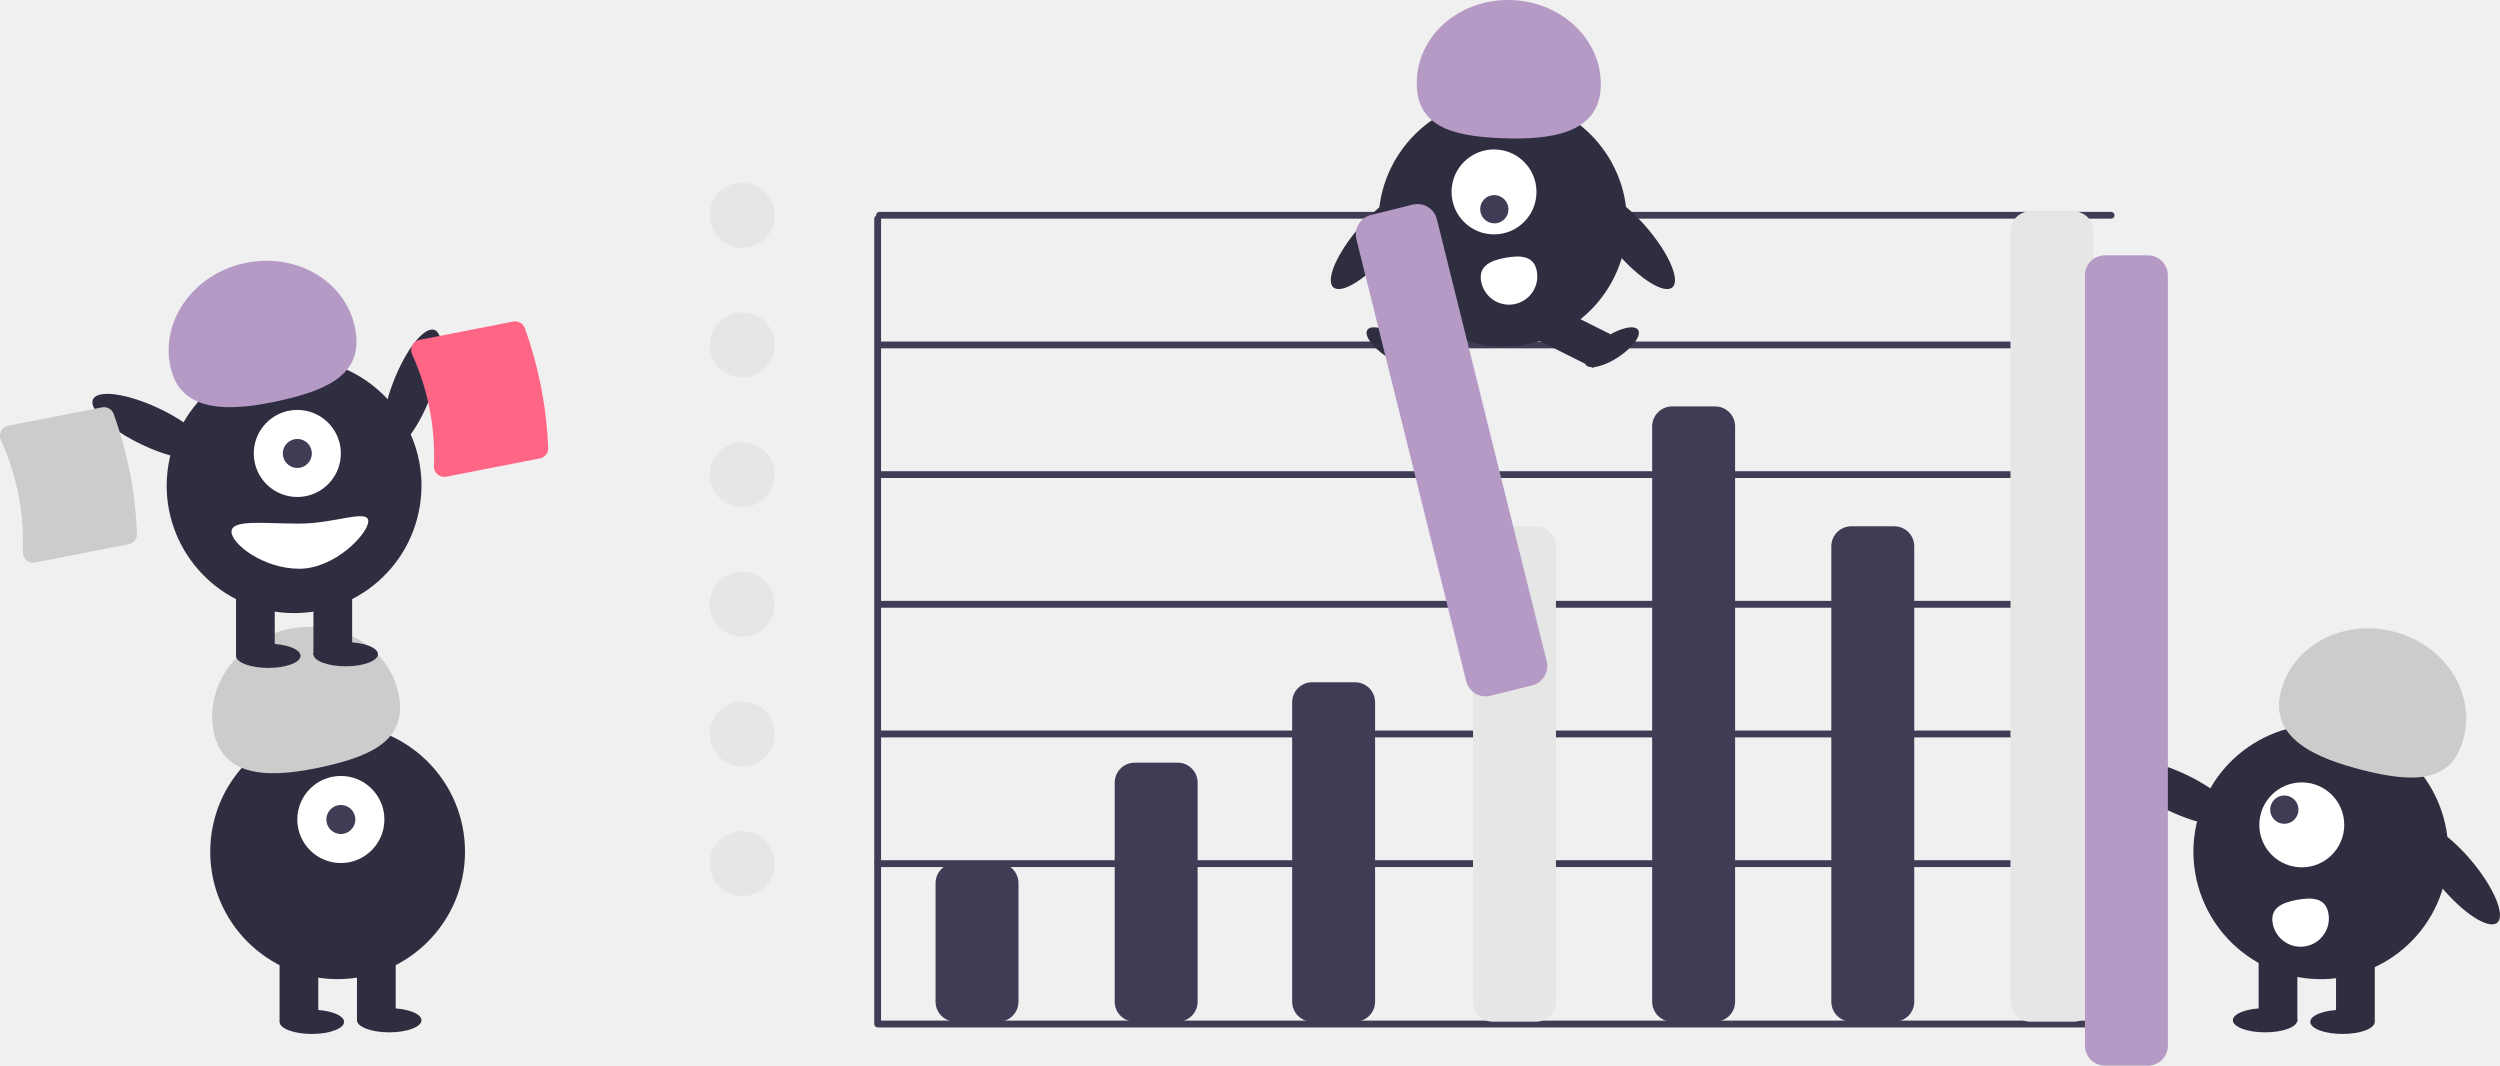
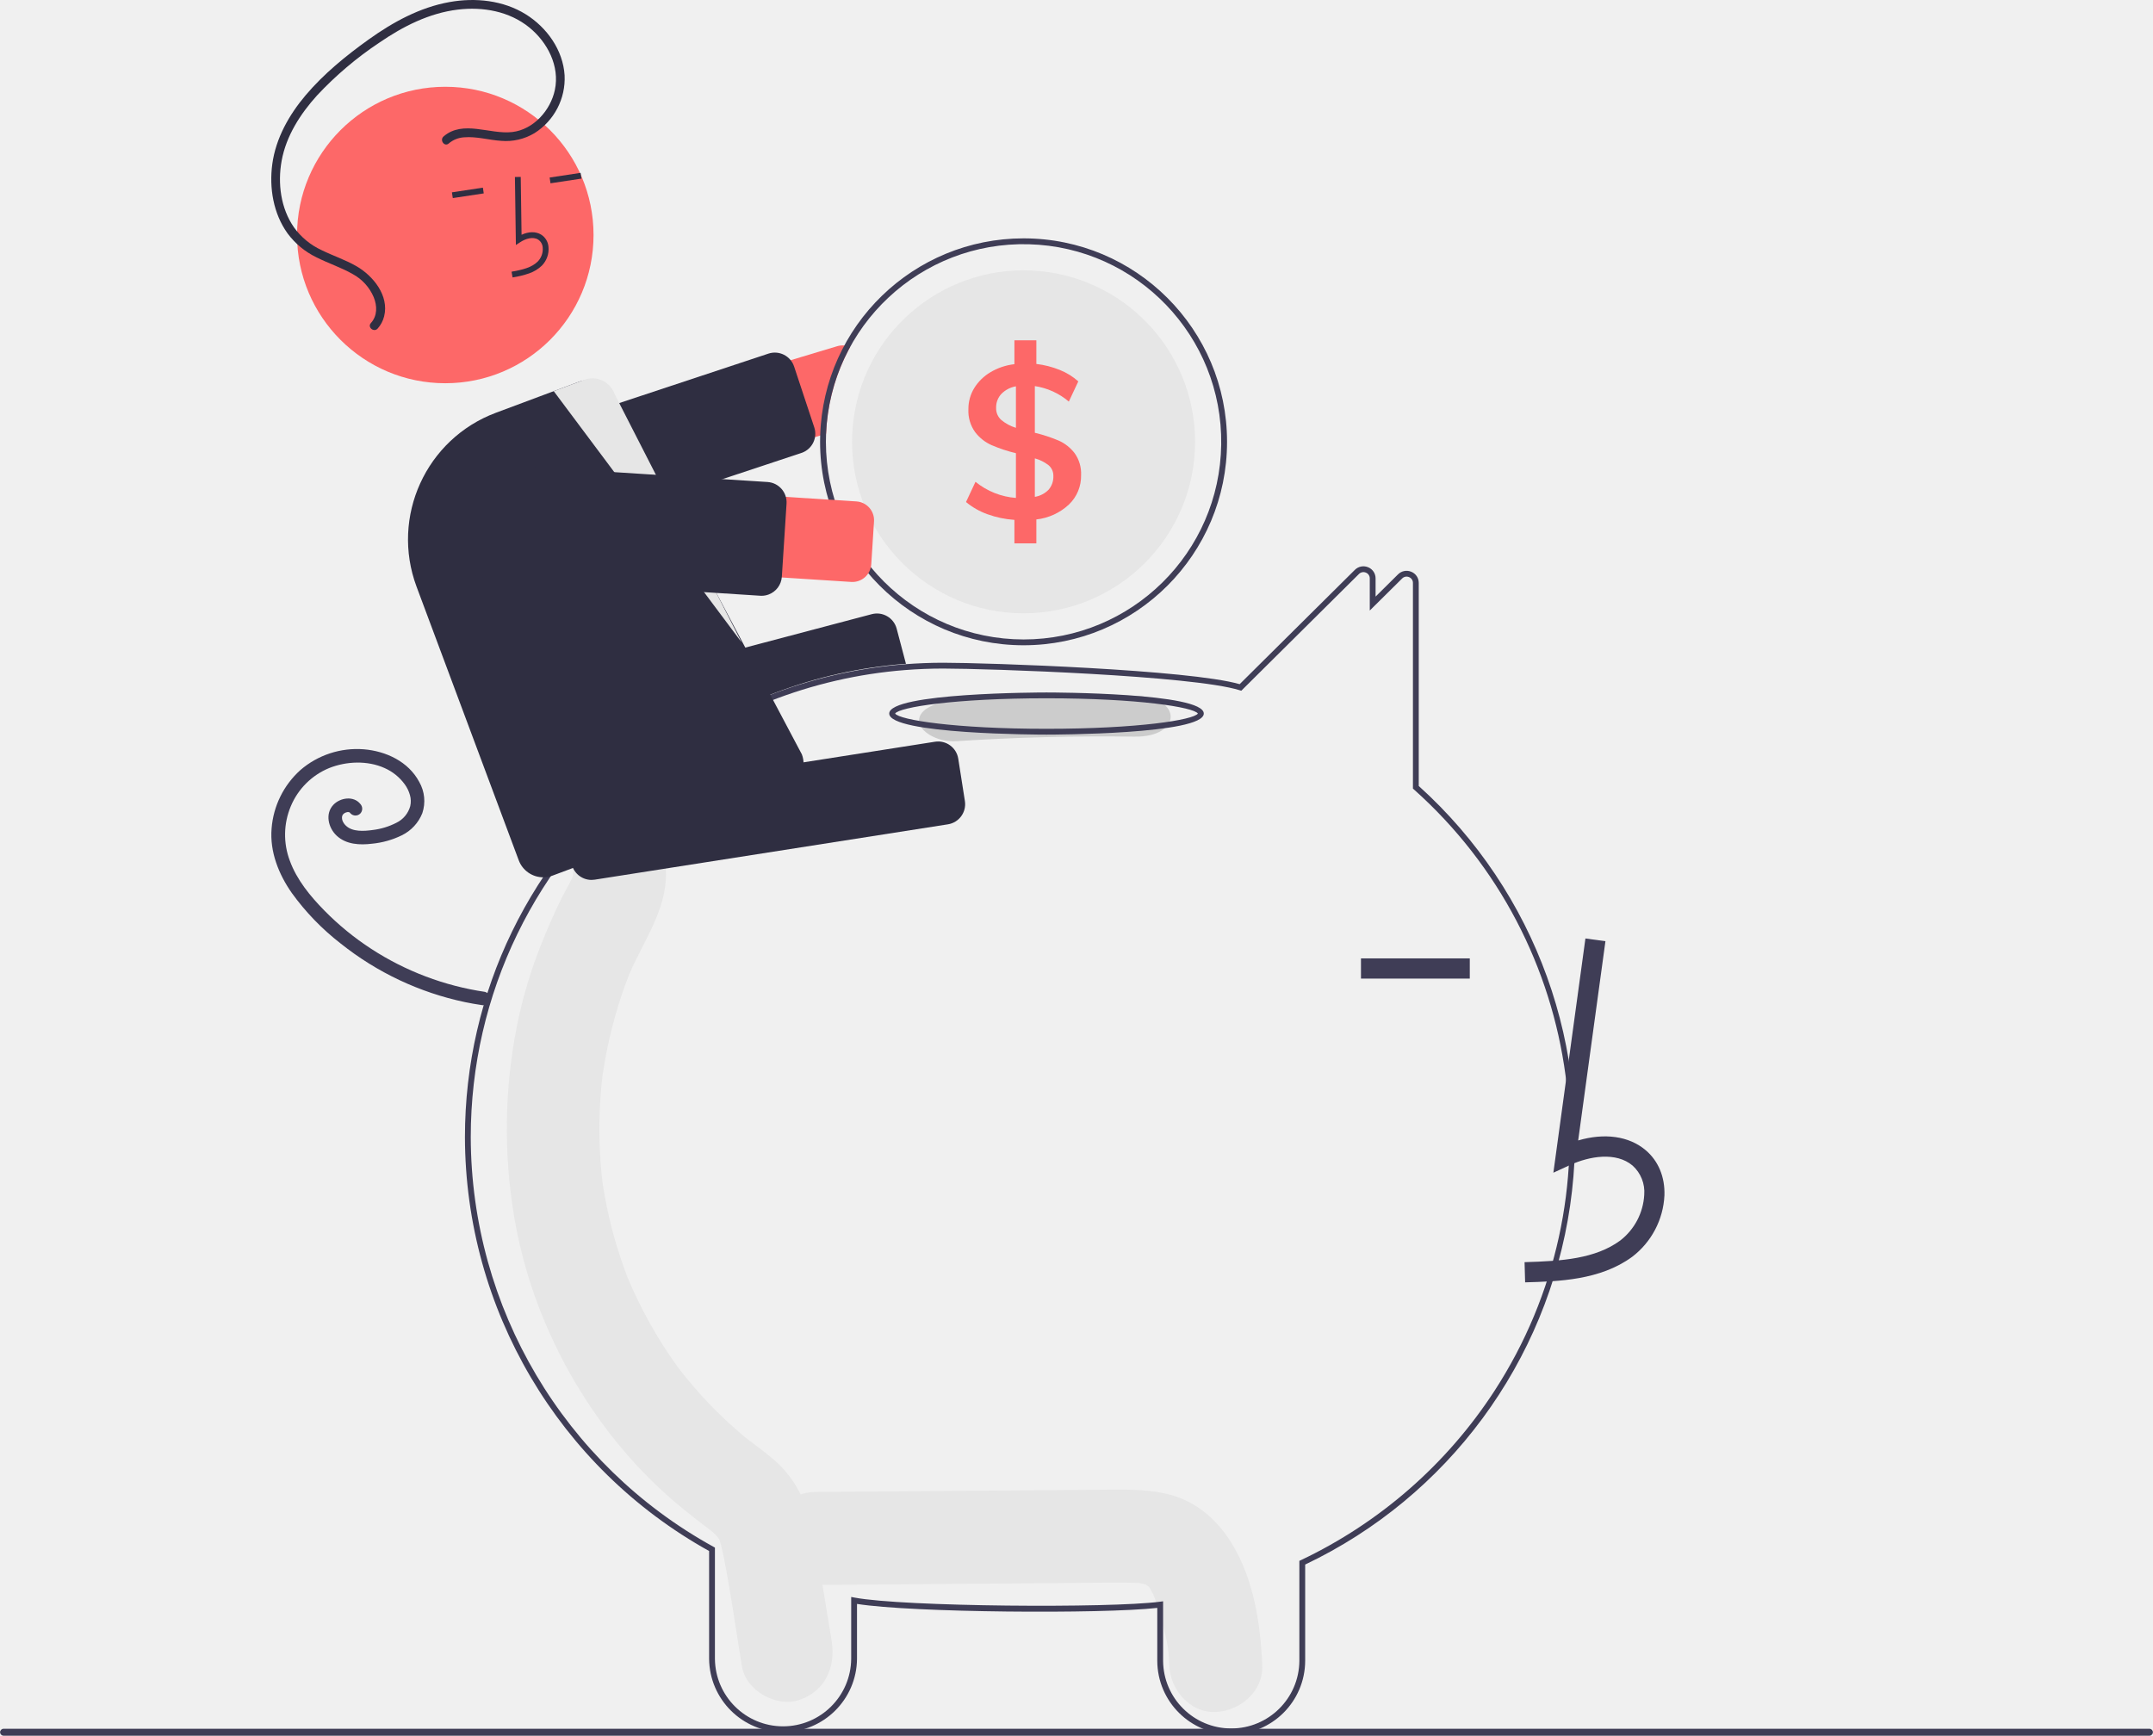
- <svg xmlns="http://www.w3.org/2000/svg" id="aff40d89-77de-4835-bbf1-69878b2c71b2" data-name="Layer 1" width="845.197" height="360.271" viewBox="0 0 845.197 360.271">
-   <path d="M890.595,617.218H474.118a1.154,1.154,0,0,1-1.154-1.154V343.797a1.154,1.154,0,0,1,2.307,0V614.911H890.595a1.154,1.154,0,0,1,0,2.307Z" transform="translate(-177.4015 -269.8646)" fill="#3f3d56" />
-   <path d="M890.595,562.995H474.118a1.154,1.154,0,0,1,0-2.307H890.595a1.154,1.154,0,0,1,0,2.307Z" transform="translate(-177.4015 -269.8646)" fill="#3f3d56" />
-   <path d="M891.172,519.156H474.695a1.154,1.154,0,0,1,0-2.307H891.172a1.154,1.154,0,0,1,0,2.307Z" transform="translate(-177.4015 -269.8646)" fill="#3f3d56" />
-   <path d="M891.172,475.316H474.695a1.154,1.154,0,0,1,0-2.307H891.172a1.154,1.154,0,0,1,0,2.307Z" transform="translate(-177.4015 -269.8646)" fill="#3f3d56" />
-   <path d="M891.172,431.476H474.695a1.154,1.154,0,0,1,0-2.307H891.172a1.154,1.154,0,0,1,0,2.307Z" transform="translate(-177.4015 -269.8646)" fill="#3f3d56" />
-   <path d="M891.172,387.637H474.695a1.154,1.154,0,0,1,0-2.307H891.172a1.154,1.154,0,0,1,0,2.307Z" transform="translate(-177.4015 -269.8646)" fill="#3f3d56" />
-   <path d="M891.172,343.797H474.695a1.154,1.154,0,0,1,0-2.307H891.172a1.154,1.154,0,0,1,0,2.307Z" transform="translate(-177.4015 -269.8646)" fill="#3f3d56" />
-   <path d="M514.983,615.27H500.439a6.752,6.752,0,0,1-6.745-6.745V568.414a6.752,6.752,0,0,1,6.745-6.745h14.544a6.752,6.752,0,0,1,6.745,6.745V608.525A6.752,6.752,0,0,1,514.983,615.27Z" transform="translate(-177.4015 -269.8646)" fill="#3f3d56" />
-   <path d="M575.551,615.27H561.007a6.752,6.752,0,0,1-6.745-6.745V534.452a6.752,6.752,0,0,1,6.745-6.745h14.544a6.752,6.752,0,0,1,6.745,6.745V608.525A6.752,6.752,0,0,1,575.551,615.27Z" transform="translate(-177.4015 -269.8646)" fill="#3f3d56" />
-   <path d="M696.686,615.27H682.143a6.753,6.753,0,0,1-6.745-6.745V454.537a6.753,6.753,0,0,1,6.745-6.745h14.543a6.753,6.753,0,0,1,6.745,6.745V608.525A6.753,6.753,0,0,1,696.686,615.27Z" transform="translate(-177.4015 -269.8646)" fill="#e6e6e6" />
-   <path d="M635.542,615.27H620.998a6.753,6.753,0,0,1-6.745-6.745V507.269a6.753,6.753,0,0,1,6.745-6.745h14.543a6.753,6.753,0,0,1,6.745,6.745V608.525A6.753,6.753,0,0,1,635.542,615.27Z" transform="translate(-177.4015 -269.8646)" fill="#3f3d56" />
-   <path d="M757.254,615.27H742.711a6.753,6.753,0,0,1-6.745-6.745V414.009a6.753,6.753,0,0,1,6.745-6.745h14.544a6.753,6.753,0,0,1,6.745,6.745V608.525A6.753,6.753,0,0,1,757.254,615.27Z" transform="translate(-177.4015 -269.8646)" fill="#3f3d56" />
-   <path d="M817.823,615.27H803.279a6.753,6.753,0,0,1-6.745-6.745V454.537a6.753,6.753,0,0,1,6.745-6.745h14.544a6.753,6.753,0,0,1,6.745,6.745V608.525A6.753,6.753,0,0,1,817.823,615.27Z" transform="translate(-177.4015 -269.8646)" fill="#3f3d56" />
-   <path d="M878.39,615.27H863.847A6.753,6.753,0,0,1,857.102,608.525V348.062a6.753,6.753,0,0,1,6.745-6.745h14.543a6.753,6.753,0,0,1,6.745,6.745V608.525A6.753,6.753,0,0,1,878.39,615.27Z" transform="translate(-177.4015 -269.8646)" fill="#e6e6e6" />
-   <circle cx="508.038" cy="75.159" r="42.012" fill="#2f2e41" />
-   <rect x="650.664" y="377.07" width="22.868" height="12.763" transform="translate(-279.016 67.19549) rotate(-26.60099)" fill="#2f2e41" />
-   <ellipse cx="648.548" cy="387.264" rx="3.989" ry="10.636" transform="translate(-209.1668 445.6714) rotate(-56.60122)" fill="#2f2e41" />
-   <rect x="702.4" y="372.018" width="12.763" height="22.868" transform="translate(-128.8564 575.6413) rotate(-63.39901)" fill="#2f2e41" />
-   <ellipse cx="722.331" cy="387.264" rx="10.636" ry="3.989" transform="translate(-271.2902 191.7049) rotate(-33.39878)" fill="#2f2e41" />
-   <circle cx="505.097" cy="64.882" r="14.359" fill="#fff" />
-   <ellipse cx="682.597" cy="340.6" rx="4.766" ry="4.8" transform="translate(-218.3142 312.5636) rotate(-45)" fill="#3f3d56" />
-   <path d="M718.581,299.318c.632-15.554-12.773-28.728-29.941-29.425s-31.597,11.346-32.229,26.9,11.302,19.087,28.47,19.785S717.949,314.872,718.581,299.318Z" transform="translate(-177.4015 -269.8646)" fill="#b59ac5" />
-   <ellipse cx="729.115" cy="351.084" rx="6.594" ry="21.006" transform="translate(-230.1947 289.7572) rotate(-40.64516)" fill="#2f2e41" />
-   <ellipse cx="641.881" cy="351.084" rx="21.006" ry="6.594" transform="translate(-220.0119 339.5652) rotate(-49.35484)" fill="#2f2e41" />
-   <path d="M696.978,361.58a9.572,9.572,0,0,1-18.835,3.429l-.003-.018c-.942-5.202,3.08-7.043,8.283-7.985S696.036,356.378,696.978,361.58Z" transform="translate(-177.4015 -269.8646)" fill="#fff" />
-   <ellipse cx="1007.831" cy="565.299" rx="6.76" ry="21.534" transform="translate(-305.2117 508.9902) rotate(-39.93837)" fill="#2f2e41" />
-   <circle cx="962.024" cy="557.821" r="43.067" transform="translate(-48.79241 1024.214) rotate(-71.56504)" fill="#2f2e41" />
-   <rect x="789.767" y="321.756" width="13.084" height="23.442" fill="#2f2e41" />
-   <rect x="763.6" y="321.756" width="13.084" height="23.442" fill="#2f2e41" />
-   <ellipse cx="791.948" cy="345.471" rx="10.903" ry="4.089" fill="#2f2e41" />
-   <ellipse cx="765.78" cy="344.926" rx="10.903" ry="4.089" fill="#2f2e41" />
-   <path d="M948.501,503.685c3.846-15.487,20.821-24.601,37.915-20.356s27.834,20.24,23.989,35.727-16.604,15.537-33.698,11.292S944.655,519.172,948.501,503.685Z" transform="translate(-177.4015 -269.8646)" fill="#ccc" />
-   <ellipse cx="913.516" cy="537.838" rx="6.76" ry="21.534" transform="translate(-141.3057 862.8808) rotate(-64.62574)" fill="#2f2e41" />
-   <circle cx="778.184" cy="278.869" r="14.359" fill="#fff" />
-   <circle cx="772.282" cy="273.723" r="4.786" fill="#3f3d56" />
-   <path d="M964.593,578.649a9.572,9.572,0,0,1-18.835,3.429l-.003-.018c-.942-5.202,3.08-7.043,8.283-7.985S963.651,573.447,964.593,578.649Z" transform="translate(-177.4015 -269.8646)" fill="#fff" />
-   <path d="M903.565,630.135H889.022a6.753,6.753,0,0,1-6.745-6.745V362.928a6.753,6.753,0,0,1,6.745-6.745h14.543a6.753,6.753,0,0,1,6.745,6.745V623.391A6.753,6.753,0,0,1,903.565,630.135Z" transform="translate(-177.4015 -269.8646)" fill="#b59ac5" />
-   <circle cx="114.144" cy="287.957" r="43.067" fill="#2f2e41" />
-   <rect x="94.519" y="321.756" width="13.084" height="23.442" fill="#2f2e41" />
-   <rect x="120.686" y="321.756" width="13.084" height="23.442" fill="#2f2e41" />
-   <ellipse cx="105.422" cy="345.471" rx="10.903" ry="4.089" fill="#2f2e41" />
-   <ellipse cx="131.589" cy="344.926" rx="10.903" ry="4.089" fill="#2f2e41" />
-   <circle cx="115.235" cy="277.054" r="14.719" fill="#fff" />
-   <circle cx="115.235" cy="277.054" r="4.906" fill="#3f3d56" />
-   <path d="M249.769,517.77c-3.477-15.574,7.639-31.31,24.829-35.149s33.944,5.675,37.422,21.249-7.915,21.318-25.105,25.156S253.246,533.344,249.769,517.77Z" transform="translate(-177.4015 -269.8646)" fill="#ccc" />
-   <ellipse cx="316.634" cy="401.549" rx="21.534" ry="6.76" transform="translate(-348.8993 284.0852) rotate(-69.08217)" fill="#2f2e41" />
-   <circle cx="276.826" cy="434.071" r="43.067" transform="translate(-373.3838 367.9278) rotate(-80.78252)" fill="#2f2e41" />
-   <rect x="79.799" y="198.006" width="13.084" height="23.442" fill="#2f2e41" />
-   <rect x="105.967" y="198.006" width="13.084" height="23.442" fill="#2f2e41" />
-   <ellipse cx="90.702" cy="221.72" rx="10.903" ry="4.089" fill="#2f2e41" />
-   <ellipse cx="116.87" cy="221.175" rx="10.903" ry="4.089" fill="#2f2e41" />
-   <circle cx="277.917" cy="423.168" r="14.719" transform="translate(-189.7116 -261.5185) rotate(-1.68323)" fill="#fff" />
-   <circle cx="100.515" cy="153.303" r="4.906" fill="#3f3d56" />
-   <path d="M235.05,394.019c-3.477-15.574,7.639-31.31,24.829-35.149s33.944,5.675,37.422,21.249-7.915,21.318-25.105,25.156S238.527,409.593,235.05,394.019Z" transform="translate(-177.4015 -269.8646)" fill="#b59ac5" />
-   <ellipse cx="228.318" cy="414.087" rx="6.76" ry="21.534" transform="translate(-421.0639 173.0663) rotate(-64.62574)" fill="#2f2e41" />
-   <path d="M255.672,449.608c0,4.215,10.853,12.539,22.897,12.539s23.335-11.867,23.335-16.082-11.292.818-23.335.818S255.672,445.393,255.672,449.608Z" transform="translate(-177.4015 -269.8646)" fill="#fff" />
-   <path d="M695.389,501.577l-14.114,3.507a6.753,6.753,0,0,1-8.172-4.919l-37.137-149.443a6.753,6.753,0,0,1,4.919-8.172l14.114-3.507a6.753,6.753,0,0,1,8.172,4.919l37.137,149.443A6.753,6.753,0,0,1,695.389,501.577Z" transform="translate(-177.4015 -269.8646)" fill="#b59ac5" />
-   <path d="M359.938,424.84l-31.701,6.188a3.44,3.44,0,0,1-2.92-.772,3.498,3.498,0,0,1-1.217-2.82,82.894,82.894,0,0,0-7.376-37.786,3.499,3.499,0,0,1,.067-3.071,3.44,3.44,0,0,1,2.415-1.814l31.701-6.188a3.485,3.485,0,0,1,3.928,2.209,135.693,135.693,0,0,1,7.911,40.529A3.485,3.485,0,0,1,359.938,424.84Z" transform="translate(-177.4015 -269.8646)" fill="#ff6584" />
-   <path d="M220.938,453.84l-31.701,6.188a3.44,3.44,0,0,1-2.92-.772,3.498,3.498,0,0,1-1.217-2.82,82.894,82.894,0,0,0-7.376-37.786,3.499,3.499,0,0,1,.067-3.071,3.44,3.44,0,0,1,2.415-1.814l31.701-6.188a3.485,3.485,0,0,1,3.928,2.209,135.693,135.693,0,0,1,7.911,40.529A3.485,3.485,0,0,1,220.938,453.84Z" transform="translate(-177.4015 -269.8646)" fill="#ccc" />
-   <circle cx="250.924" cy="72.779" r="11" fill="#e6e6e6" />
-   <circle cx="250.924" cy="116.619" r="11" fill="#e6e6e6" />
-   <circle cx="250.924" cy="160.458" r="11" fill="#e6e6e6" />
-   <circle cx="250.924" cy="204.298" r="11" fill="#e6e6e6" />
-   <circle cx="250.924" cy="248.138" r="11" fill="#e6e6e6" />
-   <circle cx="250.924" cy="291.977" r="11" fill="#e6e6e6" />
+ <svg xmlns="http://www.w3.org/2000/svg" id="b5c524f0-66c4-4225-a3aa-c25cef687e0c" data-name="Layer 1" width="740.675" height="597.175" viewBox="0 0 740.675 597.175">
+   <path d="M651.612,679.719c-5.122-7.172-12.055-12.419-20.771-14.383-7.601-1.713-15.416-1.421-23.142-1.361l-97.692.753c-8.367.065-16.389,7.313-16,16,.386,8.614,7.032,16.069,16,16q42.926-.331,85.851-.662c6.747-.052,13.497-.174,20.244-.152,1.515.005,3.024.085,4.538.102.367.004.631.001.818-.007.047.014.086.027.147.044.79.217,1.6.366,2.394.572-.278.008.515.503.914.671.055.108.171.299.366.595.272.51,1.077,2.059,1.11,2.01a71.762,71.762,0,0,1,2.987,9.393c1.859,7.047,2.268,8.52,2.536,15.132.338,8.352,7.117,16.398,16,16,8.379-.375,16.363-7.042,16-16C663.3,709.333,660.651,692.377,651.612,679.719Z" transform="translate(-229.6623 -151.4124)" fill="#e6e6e6" />
+   <path d="M515.749,715.825c-1.835-11.12-3.635-22.246-5.505-33.36-1.898-11.274-5.774-21.598-14.548-28.997-2.344-1.977-4.775-3.823-7.216-5.663-.858-.647-1.715-1.295-2.563-1.956-.051-.04-.083-.064-.127-.099-.093-.08-.205-.176-.355-.303-3.657-3.095-7.19-6.327-10.556-9.763q-4.483-4.577-8.575-9.545-1.022-1.241-2.019-2.504c-.114-.145-.729-.94-1.135-1.459-.377-.519-1.066-1.457-1.182-1.621q-1.164-1.646-2.286-3.322a156.126,156.126,0,0,1-13.187-24.115q-.547-1.251-1.068-2.517c-.093-.258-.214-.588-.374-1.029-.741-2.038-1.481-4.074-2.159-6.137q-2.16-6.571-3.714-13.336-.768-3.34-1.383-6.715-.317-1.735-.593-3.478c-.03-.193-.21-1.446-.316-2.154-.078-.712-.224-1.972-.243-2.166q-.176-1.756-.312-3.516-.307-3.96-.415-7.933-.185-7.061.253-14.122c.166-2.645.402-5.282.693-7.915.018-.162.031-.29.044-.406.018-.118.038-.251.062-.417.215-1.455.442-2.908.695-4.356a159.294,159.294,0,0,1,3.739-16.313q1.088-3.809,2.363-7.555.568-1.663,1.173-3.314c-.026.071,1.182-3.016,1.198-3.119,4.795-11.329,12.638-21.657,12.648-34.526.007-8.713-7.364-17.06-16-16.657a16.625,16.625,0,0,0-16,16.657c0,.196-.001.363-.001.525-.081.271-.148.498-.208.698-.935,2.032-2.081,3.963-3.107,5.944-2.811,5.423-5.209,11.025-7.488,16.708a159.825,159.825,0,0,0-8.529,28.628,182.098,182.098,0,0,0-.968,65.04c6.204,37.813,26.662,74.009,55.103,98.339,2.468,2.111,4.997,4.152,7.549,6.151,1.056.827,2.121,1.639,3.191,2.446.506.381,2.602,2.034,1.68,1.233,1.982,1.692,2.817,2.543,3.326,3.789.074.288.174.678.311,1.211.359,1.405.7,2.808.983,4.233,2.476,12.451,4.196,25.112,6.264,37.644,1.421,8.611,12.022,14.215,19.682,11.634C513.49,733.312,517.272,725.051,515.749,715.825Z" transform="translate(-229.6623 -151.4124)" fill="#e6e6e6" />
+   <path d="M653.23,748.12a25.374,25.374,0,0,1-25.44-25.25V704.619c-19.109,2.139-84.543,1.644-103.3-1.37v18.892a25.441,25.441,0,0,1-50.88,0v-37.092a163.307,163.307,0,0,1-84-142.388c0-49.83,22.583-96.314,61.959-127.534a164.075,164.075,0,0,1,89.323-35.173c4.427-.347,8.881-.523,13.239-.523,15.352,0,84.619,2.372,101.998,7.372L695.756,347.48a4.16,4.16,0,0,1,4.55-.907,4.1,4.1,0,0,1,2.584,3.847v6.252l7.716-7.642a4.151,4.151,0,0,1,4.546-.908,4.102,4.102,0,0,1,2.587,3.848v69.865a162.759,162.759,0,0,1-39.07,267.866v33.169A25.374,25.374,0,0,1,653.23,748.12ZM629.79,702.351v20.52a23.441,23.441,0,0,0,46.88,0V688.438l.571-.271a162.456,162.456,0,0,0,66.531-58.182,160.325,160.325,0,0,0-27.699-206.96l-.332-.298V351.97a2.103,2.103,0,0,0-1.342-1.996,2.149,2.149,0,0,0-2.381.473l-11.127,11.021V350.42a2.103,2.103,0,0,0-1.342-1.996,2.154,2.154,0,0,0-2.385.477l-40.476,40.164-.575-.18c-16.156-5.057-86.513-7.454-101.982-7.454-4.306,0-8.707.174-13.082.517a162.075,162.075,0,0,0-88.237,34.746c-38.895,30.838-61.202,76.751-61.202,125.967A161.315,161.315,0,0,0,475.094,683.585l.516.286v38.27a23.441,23.441,0,0,0,46.88,0V700.854l1.185.223c16.856,3.171,87.832,3.671,104.985,1.421Z" transform="translate(-229.6623 -151.4124)" fill="#3f3d56" />
+   <path d="M517.66,270.53,406.92,303.81a13.882,13.882,0,0,0,7.99,26.59l96.91-29.13,2.03-.61a67.517,67.517,0,0,1,8.29-29.86,6.165,6.165,0,0,0-2-.52A6.367,6.367,0,0,0,517.66,270.53Z" transform="translate(-229.6623 -151.4124)" fill="#fd6868" />
+   <path d="M412.995,337.495a7.013,7.013,0,0,1-6.638-4.801l-6.925-20.896a6.999,6.999,0,0,1,4.443-8.847l90.131-29.87a7,7,0,0,1,8.847,4.442l6.925,20.896a6.976,6.976,0,0,1-4.193,8.759q-.125.047-.252.088l-90.129,29.869A7.003,7.003,0,0,1,412.995,337.495Z" transform="translate(-229.6623 -151.4124)" fill="#2f2e41" />
+   <path d="M581.79,233.42a70.031,70.031,0,0,0-69.97,67.85c-.02.71-.03,1.43-.03,2.15a70,70,0,1,0,70-70Zm0,138a68.071,68.071,0,0,1-68-68q0-1.395.06-2.76A67.998,67.998,0,1,1,581.79,371.42Z" transform="translate(-229.6623 -151.4124)" fill="#3f3d56" />
+   <path d="M640.79,303.42a59,59,0,0,1-118,0c0-1.87.09-3.71.26-5.53A59,59,0,0,1,640.79,303.42Z" transform="translate(-229.6623 -151.4124)" fill="#e6e6e6" />
+   <path d="M599.36,307.34a14.048,14.048,0,0,0-5.47-4.33,53.139,53.139,0,0,0-8.22-2.7V284.25a23.396,23.396,0,0,1,11.69,5.33l3.26-6.95a21.561,21.561,0,0,0-6.36-3.93,31.259,31.259,0,0,0-8.07-2.07v-8.14h-7.55v8.22a20.672,20.672,0,0,0-8.25,2.77,16.399,16.399,0,0,0-5.59,5.48,13.771,13.771,0,0,0-1.99,7.29,12.463,12.463,0,0,0,2.29,7.8,14.51,14.51,0,0,0,5.7,4.52,52.692,52.692,0,0,0,8.36,2.77v15.39A24.988,24.988,0,0,1,565.25,317.18l-3.26,6.96a24.58,24.58,0,0,0,7.44,4.22,34.161,34.161,0,0,0,9.21,1.92v8.07h7.55v-8.22a19.538,19.538,0,0,0,11.21-5.14,13.59,13.59,0,0,0,4.18-10.1A12.055,12.055,0,0,0,599.36,307.34Zm-20.2-8.73a14.499,14.499,0,0,1-5.03-2.7,5.32,5.32,0,0,1-1.78-4.18,6.726,6.726,0,0,1,1.82-4.81,9.202,9.202,0,0,1,4.99-2.59Zm11.25,21.28a8.557,8.557,0,0,1-4.74,2.47V309.12a13.24,13.24,0,0,1,4.74,2.37,4.658,4.658,0,0,1,1.63,3.7A6.804,6.804,0,0,1,590.41,319.89Z" transform="translate(-229.6623 -151.4124)" fill="#fd6868" />
+   <path d="M416.209,422.184a7.023,7.023,0,0,1-6.775-5.216l-3.77-14.27a7.004,7.004,0,0,1,4.975-8.551l118.941-31.43a7.015,7.015,0,0,1,8.551,4.985l3.194,12.09-.598.046a160.163,160.163,0,0,0-84.108,31.871l-.173.084-38.46,10.16A6.963,6.963,0,0,1,416.209,422.184Z" transform="translate(-229.6623 -151.4124)" fill="#2f2e41" />
+   <path d="M396.51,492.671a98.108,98.108,0,0,1-39.122-14.792A95.527,95.527,0,0,1,341.214,464.65c-4.828-4.924-9.447-10.521-11.838-17.079a25.299,25.299,0,0,1,.331-18.769,24.334,24.334,0,0,1,13.169-13.126c5.99-2.389,13.226-2.644,19.055-.028a17.089,17.089,0,0,1,6.964,5.606,11.435,11.435,0,0,1,1.81,3.758,7.674,7.674,0,0,1,.09,3.759,9.016,9.016,0,0,1-4.774,5.723,24.068,24.068,0,0,1-8.152,2.486c-2.86.39-6.969.745-9.268-1.551a4.669,4.669,0,0,1-1.093-1.611,3.114,3.114,0,0,1-.172-1.458c-.034.217.139-.472.129-.445-.036.102-.194.35.03-.031a3.397,3.397,0,0,1,.233-.363c-.076.098-.243.262.055-.019a1.962,1.962,0,0,1,.914-.564c.138-.04.279-.072.418-.11.353-.096-.352.005.009-.006.139-.004.28-.001.419-.007.354-.016-.349-.097-.01-.011.132.033.262.065.392.106.282.089-.2-.207-.009.014.224.259-.235-.252.019-.001a4.624,4.624,0,0,1,.358.394,2.359,2.359,0,0,0,3.315,0,2.399,2.399,0,0,0,0-3.315c-2.311-2.865-6.877-2.157-9.215.264-2.982,3.088-1.801,7.983,1.1,10.678,3.284,3.051,7.934,3.263,12.158,2.751a29.817,29.817,0,0,0,10.269-2.902,14.398,14.398,0,0,0,7.024-7.588,13.174,13.174,0,0,0-1.056-10.769c-3.729-7.011-11.452-10.606-19.084-11.228a29.812,29.812,0,0,0-21.819,7.163,30.154,30.154,0,0,0-9.888,20.075c-.666,7.996,2.436,15.761,6.959,22.214a84.627,84.627,0,0,0,16.779,17.353,102.473,102.473,0,0,0,42.812,20.191q2.792.577,5.615.988a2.421,2.421,0,0,0,2.883-1.637,2.361,2.361,0,0,0-1.637-2.883Z" transform="translate(-229.6623 -151.4124)" fill="#3f3d56" />
+   <path d="M619.895,390.794q-30.663-.433-61.133,1.556c-6.943.453-12.951,2.907-12.951,7.032,0,3.449,5.96,7.489,12.951,7.032q30.454-1.989,61.133-1.556C636.569,405.094,636.559,391.029,619.895,390.794Z" transform="translate(-229.6623 -151.4124)" fill="#ccc" />
+   <path d="M589.682,404.162c-2.209,0-54.106-.083-54.106-7.251,0-7.168,51.896-7.25,54.106-7.25s54.106.083,54.106,7.25C643.787,404.079,591.891,404.162,589.682,404.162Zm-52.076-7.251c1.42,2.173,20.496,5.251,52.076,5.251s50.656-3.078,52.076-5.251c-1.42-2.173-20.496-5.25-52.076-5.25S539.025,394.738,537.605,396.911Z" transform="translate(-229.6623 -151.4124)" fill="#3f3d56" />
+   <path d="M754.336,592.612c11.488-.319,25.786-.718,36.801-8.764a28.262,28.262,0,0,0,11.121-21.103c.225-6.355-2.071-11.901-6.465-15.614-5.753-4.861-14.154-6.002-23.207-3.341l9.38-68.548-6.886-.943L764.052,554.885l5.75-2.639c6.666-3.058,15.817-4.614,21.504.192a12.215,12.215,0,0,1,4.006,10.062,21.361,21.361,0,0,1-8.275,15.735c-8.572,6.261-19.969,7.069-32.895,7.43Z" transform="translate(-229.6623 -151.4124)" fill="#3f3d56" />
+   <rect x="468.203" y="329.741" width="37.432" height="6.95" fill="#3f3d56" />
+   <path d="M433.148,454.15a7.012,7.012,0,0,1-6.904-5.917L423.959,433.651a7.008,7.008,0,0,1,5.832-8L551.322,406.609a7.007,7.007,0,0,1,7.999,5.832l2.285,14.582a7.007,7.007,0,0,1-5.832,8l-121.531,19.042A7.096,7.096,0,0,1,433.148,454.15Z" transform="translate(-229.6623 -151.4124)" fill="#2f2e41" />
+   <circle cx="153.189" cy="80.855" r="51" fill="#fd6868" />
+   <path d="M411.727,245.463a12.095,12.095,0,0,0,4.367-2.676,8.133,8.133,0,0,0,2.255-6.483,5.472,5.472,0,0,0-2.512-4.164c-1.846-1.135-4.285-1.092-6.747.049l-.284-19.908-2.0.028.334,23.404,1.522-.998c1.765-1.156,4.302-1.994,6.127-.872a3.514,3.514,0,0,1,1.573,2.69,6.146,6.146,0,0,1-1.676,4.834c-2.168,2.151-5.377,2.872-9.039,3.531l.354,1.968A32.963,32.963,0,0,0,411.727,245.463Z" transform="translate(-229.6623 -151.4124)" fill="#2f2e41" />
+   <rect x="418.838" y="211.679" width="10.772" height="2" transform="translate(-256.7253 -85.49311) rotate(-8.61162)" fill="#2f2e41" />
+   <rect x="385.221" y="216.769" width="10.772" height="2" transform="translate(-257.8664 -90.46937) rotate(-8.61162)" fill="#2f2e41" />
+   <path d="M416.555,453.258a9.03,9.03,0,0,1-8.434-5.855L372.957,353.235a46.532,46.532,0,0,1,27.284-59.802L428.833,282.756a8.958,8.958,0,0,1,6.878.239,8.832,8.832,0,0,1,4.675,4.986L505.523,410.964a9.002,9.002,0,0,1-5.257,11.638L419.7,452.687A8.976,8.976,0,0,1,416.555,453.258Z" transform="translate(-229.6623 -151.4124)" fill="#2f2e41" />
+   <path d="M420.158,285.995l64.629,86.426L441.056,286.902a8.079,8.079,0,0,0-10.349-4.846Z" transform="translate(-229.6623 -151.4124)" fill="#e6e6e6" />
+   <path d="M522.49,351.63l-115.395-7.433a13.879,13.879,0,1,1,1.784-27.701l115.395,7.433a6.499,6.499,0,0,1,6.069,6.904l-.949,14.729a6.501,6.501,0,0,1-6.905,6.069Z" transform="translate(-229.6623 -151.4124)" fill="#fd6868" />
+   <path d="M491.655,356.395q-.229,0-.458-.015h-0l-94.756-6.104a6.999,6.999,0,0,1-6.536-7.435l1.62-25.158a7,7,0,0,1,7.436-6.535l94.756,6.103a7.008,7.008,0,0,1,6.535,7.435l-1.62,25.159a7.019,7.019,0,0,1-4.546,6.111A6.926,6.926,0,0,1,491.655,356.395Z" transform="translate(-229.6623 -151.4124)" fill="#2f2e41" />
+   <path d="M382.267,198.353c6.709-5.77,15.923-.608,23.617-1.512,7.361-.865,13.174-7.468,14.659-14.482,1.732-8.184-2.516-16.383-8.777-21.486-6.857-5.589-15.952-7.193-24.57-6.159-9.878,1.185-18.911,5.789-27.017,11.359a121.85,121.85,0,0,0-21.442,18.169c-5.751,6.352-10.624,13.923-12.18,22.47-1.414,7.768-.334,16.375,4.258,22.955a24.205,24.205,0,0,0,9.474,7.805c3.937,1.933,8.138,3.316,11.952,5.502,5.768,3.305,11.374,10.159,9.567,17.291a9.793,9.793,0,0,1-2.226,4.19c-1.291,1.433-3.619-.461-2.325-1.897,2.273-2.523,2.183-5.888.972-8.9a16.272,16.272,0,0,0-7.233-7.954c-3.993-2.283-8.401-3.692-12.494-5.772a27.023,27.023,0,0,1-9.911-8.214c-4.898-6.807-6.363-15.666-5.253-23.861,1.202-8.868,5.759-16.927,11.471-23.68,6.216-7.349,13.852-13.571,21.652-19.159,8.37-5.997,17.617-11.067,27.85-12.9,8.87-1.59,18.485-.611,26.241,4.223,7.24,4.512,12.792,12.274,13.344,20.947a22.235,22.235,0,0,1-10.376,19.942,19.101,19.101,0,0,1-11.41,2.643c-4.262-.273-8.527-1.578-12.816-1.215a8.941,8.941,0,0,0-5.268,2.128c-1.466,1.261-3.213-1.181-1.759-2.431Z" transform="translate(-229.6623 -151.4124)" fill="#2f2e41" />
+   <path d="M969.147,748.588H230.853a1.191,1.191,0,0,1,0-2.381H969.147a1.191,1.191,0,0,1,0,2.381Z" transform="translate(-229.6623 -151.4124)" fill="#3f3d56" />
</svg>
